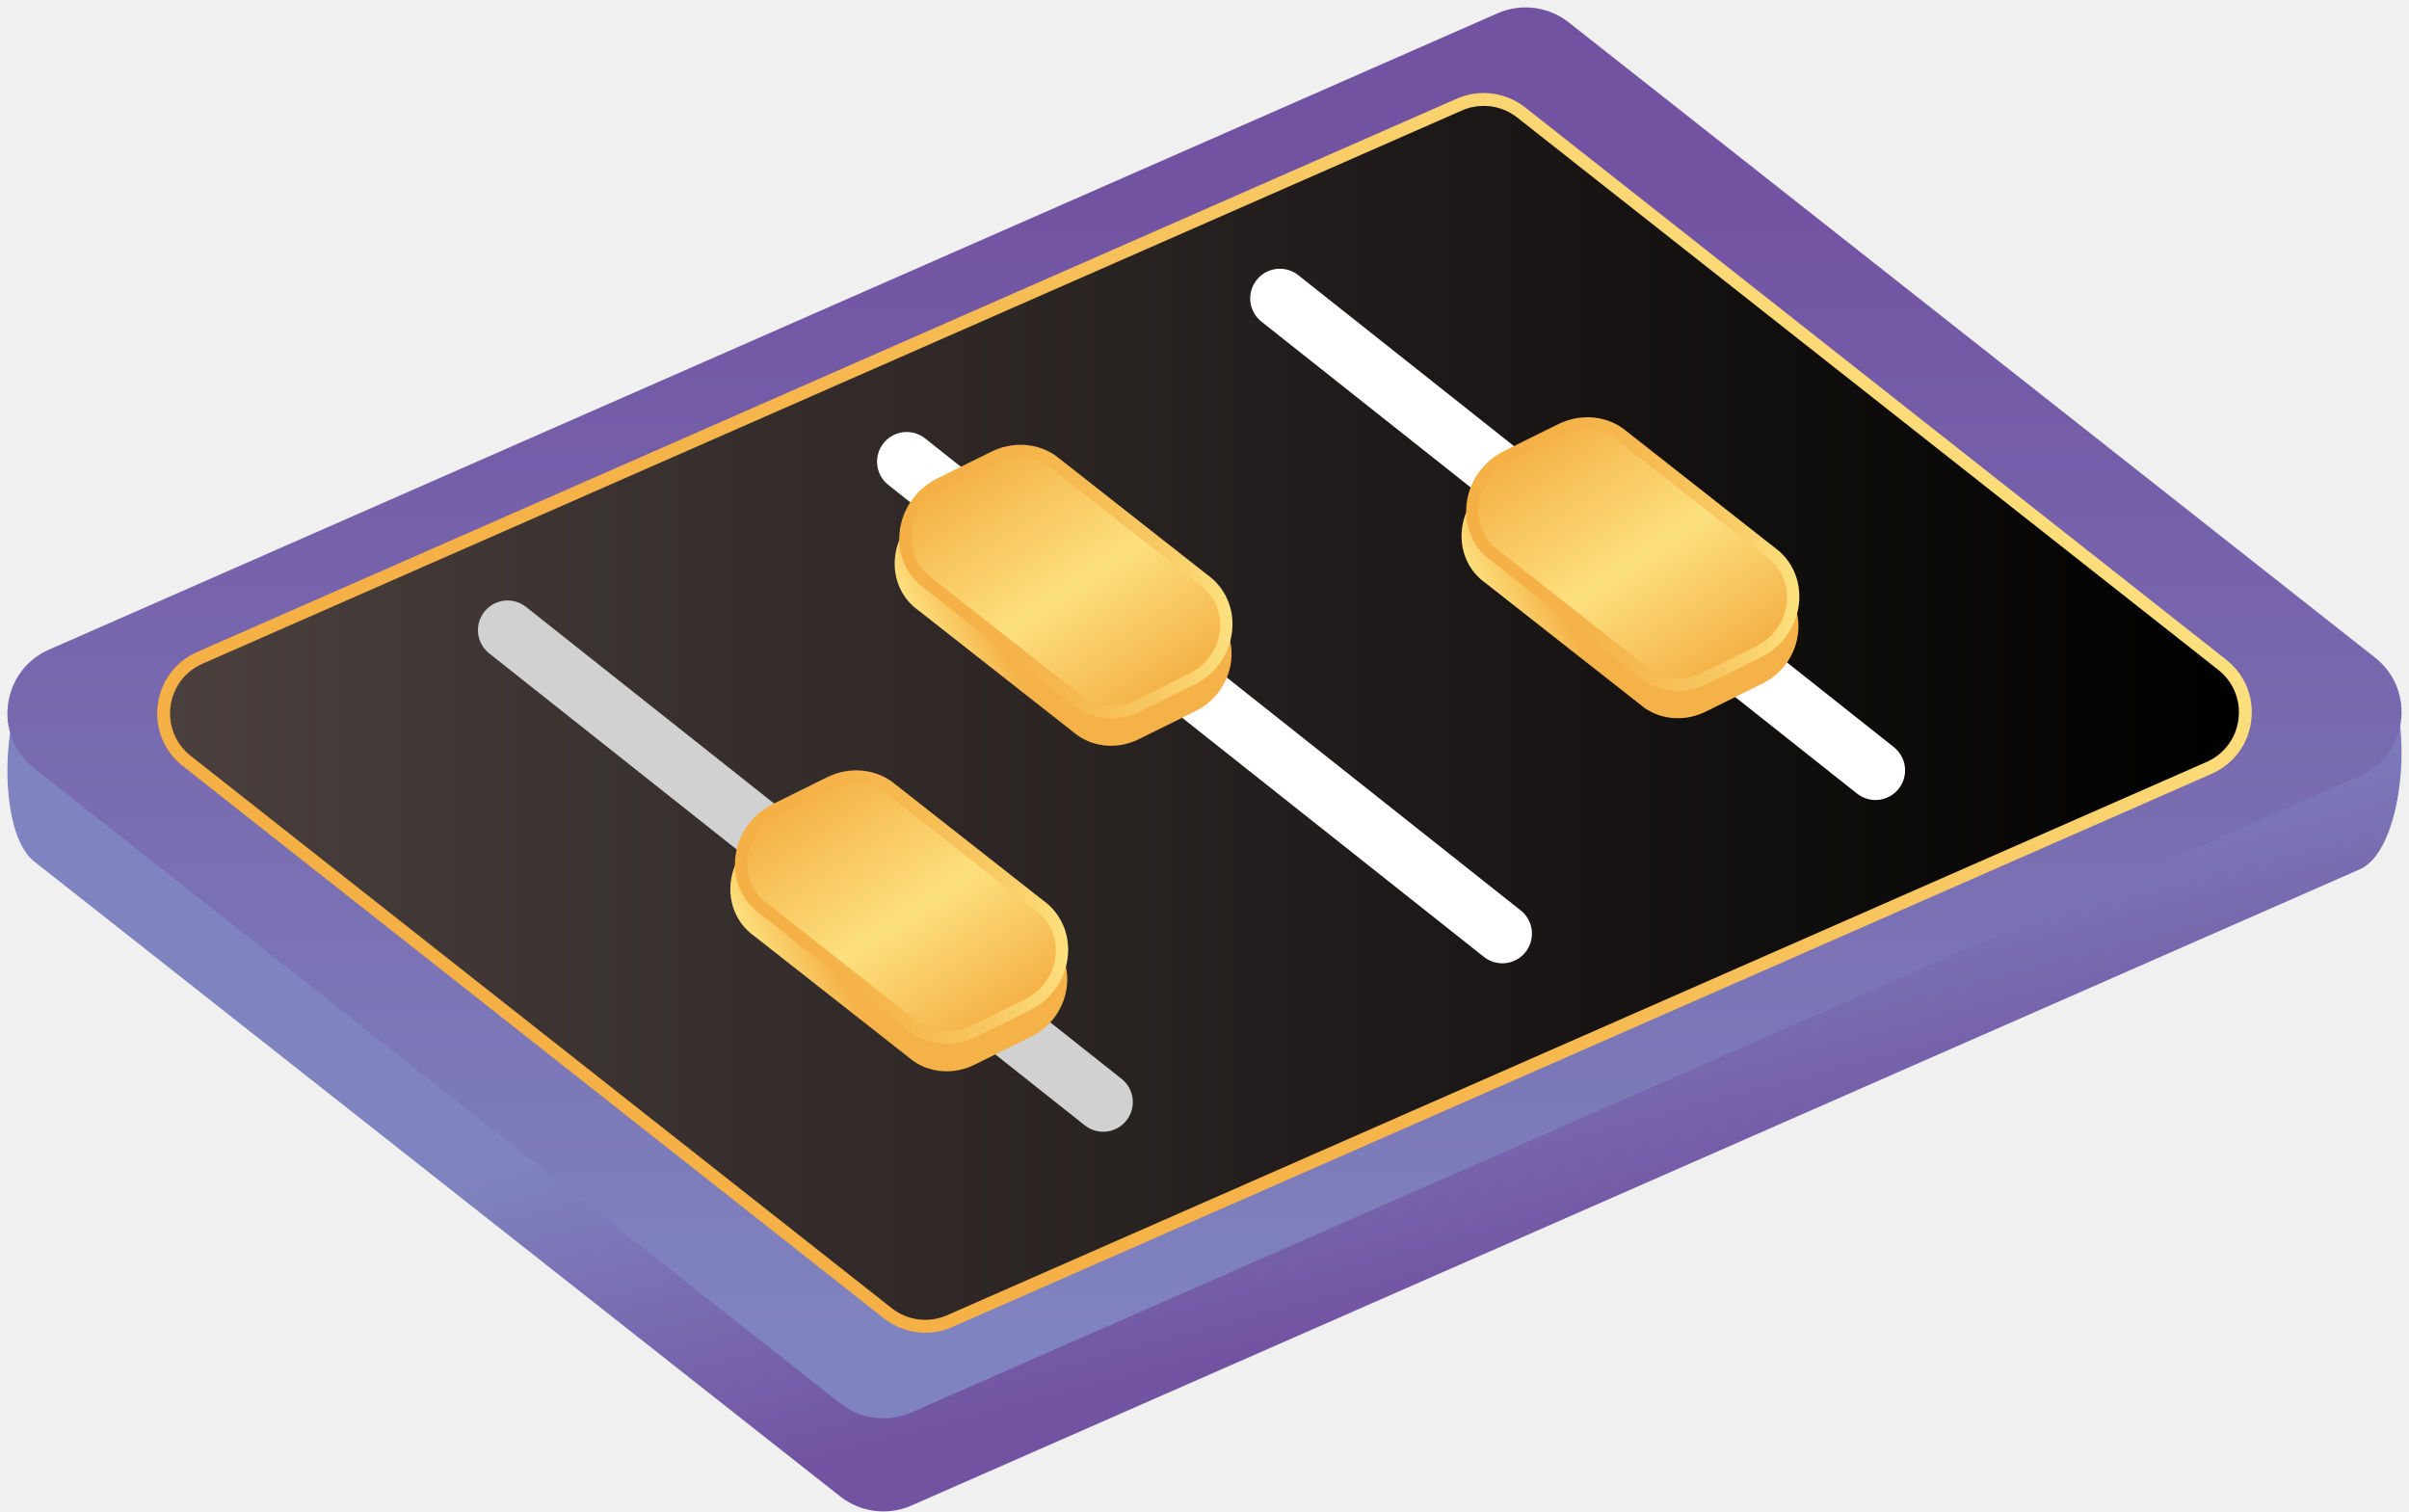
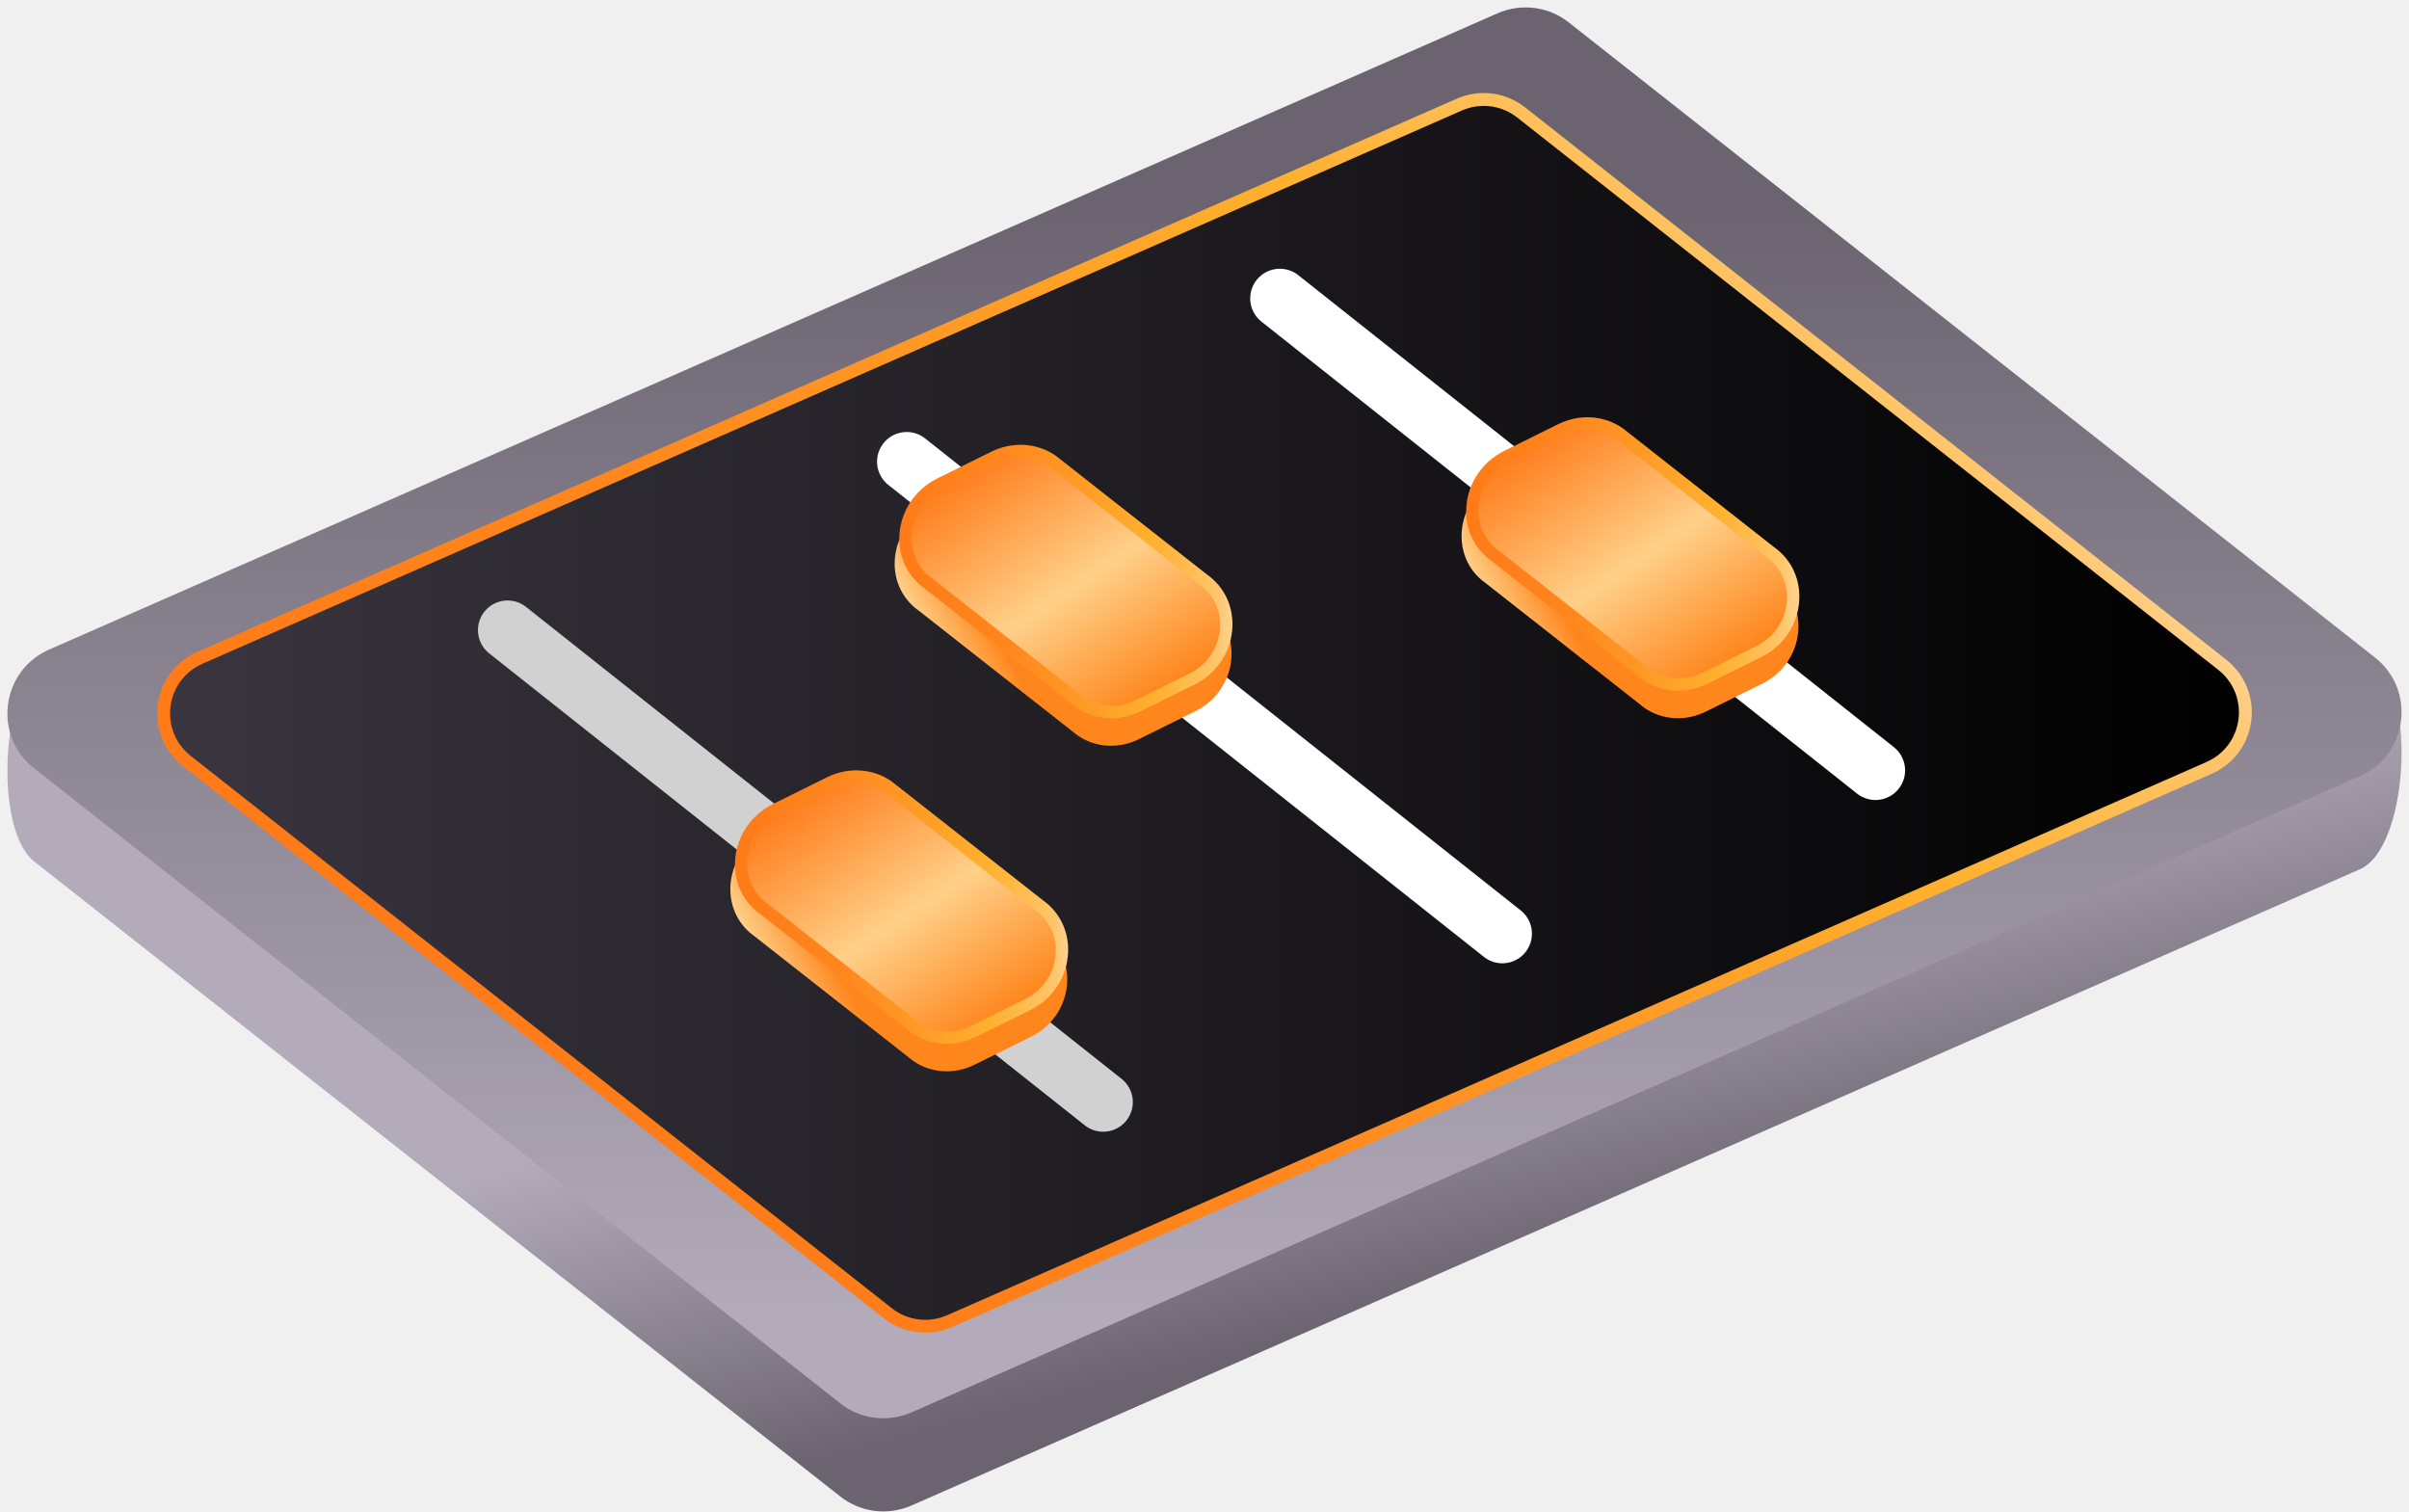
<svg xmlns="http://www.w3.org/2000/svg" id="Layer_1" viewBox="0 0 812.8 509.92">
  <defs>
    <linearGradient id="linear-gradient" x1="424.89" x2="456.31" y1="182.58" y2="62.98" gradientTransform="matrix(1 0 0 -1 0 509.89)" gradientUnits="userSpaceOnUse">
-       <stop offset="0" stop-color="#7f83bf" />
-       <stop offset="1" stop-color="#7253a2" />
+       <stop offset="0" stop-color="#b3abba" />
+       <stop offset="1" stop-color="#6b6470" />
    </linearGradient>
    <linearGradient id="linear-gradient1" x1="820.7" x2="820.7" y1="-9.75" y2="248.71" gradientTransform="matrix(1 0 -1.37588 -1.47 -234.16 432.97)" gradientUnits="userSpaceOnUse">
-       <stop offset="0" stop-color="#7f83bf" />
-       <stop offset="1" stop-color="#7253a2" />
+       <stop offset="0" stop-color="#b3abba" />
+       <stop offset="1" stop-color="#6b6470" />
    </linearGradient>
    <linearGradient id="linear-gradient2" x1="55.21" x2="757.59" y1="269.39" y2="269.39" gradientTransform="matrix(1 0 0 -1 0 509.89)" gradientUnits="userSpaceOnUse">
-       <stop offset="0" stop-color="#4b403e" />
+       <stop offset="0" stop-color="#3a353f" />
      <stop offset="1" />
    </linearGradient>
    <linearGradient id="linear-gradient3" x1="457.37" x2="1181.13" y1="130.93" y2="130.93" gradientTransform="matrix(1 0 -1.37588 -1.47 -234.16 432.97)" gradientUnits="userSpaceOnUse">
-       <stop offset="0" stop-color="#f5b045" />
-       <stop offset=".31" stop-color="#f5b248" />
-       <stop offset=".55" stop-color="#f6ba51" />
-       <stop offset=".77" stop-color="#f8c862" />
-       <stop offset=".97" stop-color="#fbdc79" />
-       <stop offset="1" stop-color="#fce07e" />
+       <stop offset="0" stop-color="#ff7a18" />
+       <stop offset=".31" stop-color="#ff861d" />
+       <stop offset=".55" stop-color="#ff9a26" />
+       <stop offset=".77" stop-color="#ffb02e" />
+       <stop offset=".97" stop-color="#ffc66d" />
+       <stop offset="1" stop-color="#ffd089" />
    </linearGradient>
    <linearGradient id="linear-gradient4" x1="282.31" x2="236.34" y1="114.64" y2="91.31" gradientTransform="rotate(-3.96 6634.68 108.026)scale(1 -1)skewX(2.87)" gradientUnits="userSpaceOnUse">
-       <stop offset=".12" stop-color="#f5b248" />
-       <stop offset=".52" stop-color="#fce07e" />
-       <stop offset="1" stop-color="#f5b045" />
+       <stop offset=".12" stop-color="#ff861d" />
+       <stop offset=".52" stop-color="#ffd089" />
+       <stop offset="1" stop-color="#ff7a18" />
    </linearGradient>
    <linearGradient id="linear-gradient5" x1="331.43" x2="272.44" y1="75.89" y2="177.36" gradientTransform="rotate(-3.96 6634.68 108.026)scale(1 -1)skewX(2.87)" gradientUnits="userSpaceOnUse">
-       <stop offset=".12" stop-color="#f5b248" />
-       <stop offset=".52" stop-color="#fce07e" />
-       <stop offset="1" stop-color="#f5b045" />
+       <stop offset=".12" stop-color="#ff861d" />
+       <stop offset=".52" stop-color="#ffd089" />
+       <stop offset="1" stop-color="#ff7a18" />
    </linearGradient>
    <linearGradient id="linear-gradient6" x1="242.27" x2="353.9" y1="131.63" y2="131.63" gradientTransform="rotate(-3.96 6634.68 108.026)scale(1 -1)skewX(2.87)" gradientUnits="userSpaceOnUse">
-       <stop offset="0" stop-color="#f5b045" />
-       <stop offset=".31" stop-color="#f5b248" />
-       <stop offset=".55" stop-color="#f6ba51" />
-       <stop offset=".77" stop-color="#f8c862" />
-       <stop offset=".97" stop-color="#fbdc79" />
-       <stop offset="1" stop-color="#fce07e" />
+       <stop offset="0" stop-color="#ff7a18" />
+       <stop offset=".31" stop-color="#ff861d" />
+       <stop offset=".55" stop-color="#ff9a26" />
+       <stop offset=".77" stop-color="#ffb02e" />
+       <stop offset=".97" stop-color="#ffc66d" />
+       <stop offset="1" stop-color="#ffd089" />
    </linearGradient>
    <linearGradient id="linear-gradient7" x1="339.86" x2="293.89" y1="220.35" y2="197.02" gradientTransform="rotate(-3.96 6634.68 108.026)scale(1 -1)skewX(2.87)" gradientUnits="userSpaceOnUse">
-       <stop offset=".12" stop-color="#f5b248" />
-       <stop offset=".52" stop-color="#fce07e" />
-       <stop offset="1" stop-color="#f5b045" />
+       <stop offset=".12" stop-color="#ff861d" />
+       <stop offset=".52" stop-color="#ffd089" />
+       <stop offset="1" stop-color="#ff7a18" />
    </linearGradient>
    <linearGradient id="linear-gradient8" x1="388.79" x2="329.8" y1="182" y2="283.48" gradientTransform="rotate(-3.96 6634.68 108.026)scale(1 -1)skewX(2.87)" gradientUnits="userSpaceOnUse">
-       <stop offset=".12" stop-color="#f5b248" />
-       <stop offset=".52" stop-color="#fce07e" />
-       <stop offset="1" stop-color="#f5b045" />
+       <stop offset=".12" stop-color="#ff861d" />
+       <stop offset=".52" stop-color="#ffd089" />
+       <stop offset="1" stop-color="#ff7a18" />
    </linearGradient>
    <linearGradient id="linear-gradient9" x1="299.63" x2="411.25" y1="237.38" y2="237.38" gradientTransform="rotate(-3.96 6634.68 108.026)scale(1 -1)skewX(2.87)" gradientUnits="userSpaceOnUse">
-       <stop offset="0" stop-color="#f5b045" />
-       <stop offset=".31" stop-color="#f5b248" />
-       <stop offset=".55" stop-color="#f6ba51" />
-       <stop offset=".77" stop-color="#f8c862" />
-       <stop offset=".97" stop-color="#fbdc79" />
-       <stop offset="1" stop-color="#fce07e" />
+       <stop offset="0" stop-color="#ff7a18" />
+       <stop offset=".31" stop-color="#ff861d" />
+       <stop offset=".55" stop-color="#ff9a26" />
+       <stop offset=".77" stop-color="#ffb02e" />
+       <stop offset=".97" stop-color="#ffc66d" />
+       <stop offset="1" stop-color="#ffd089" />
    </linearGradient>
    <linearGradient id="linear-gradient10" x1="530.98" x2="485.01" y1="216.14" y2="192.81" gradientTransform="rotate(-3.96 6634.68 108.026)scale(1 -1)skewX(2.87)" gradientUnits="userSpaceOnUse">
-       <stop offset=".12" stop-color="#f5b248" />
-       <stop offset=".52" stop-color="#fce07e" />
-       <stop offset="1" stop-color="#f5b045" />
+       <stop offset=".12" stop-color="#ff861d" />
+       <stop offset=".52" stop-color="#ffd089" />
+       <stop offset="1" stop-color="#ff7a18" />
    </linearGradient>
    <linearGradient id="linear-gradient11" x1="580.29" x2="521.29" y1="178.36" y2="279.83" gradientTransform="rotate(-3.96 6634.68 108.026)scale(1 -1)skewX(2.87)" gradientUnits="userSpaceOnUse">
-       <stop offset=".12" stop-color="#f5b248" />
-       <stop offset=".52" stop-color="#fce07e" />
-       <stop offset="1" stop-color="#f5b045" />
+       <stop offset=".12" stop-color="#ff861d" />
+       <stop offset=".52" stop-color="#ffd089" />
+       <stop offset="1" stop-color="#ff7a18" />
    </linearGradient>
    <linearGradient id="linear-gradient12" x1="490.61" x2="602.23" y1="233.44" y2="233.44" gradientTransform="rotate(-3.96 6634.68 108.026)scale(1 -1)skewX(2.87)" gradientUnits="userSpaceOnUse">
-       <stop offset="0" stop-color="#f5b045" />
-       <stop offset=".31" stop-color="#f5b248" />
-       <stop offset=".55" stop-color="#f6ba51" />
-       <stop offset=".77" stop-color="#f8c862" />
-       <stop offset=".97" stop-color="#fbdc79" />
-       <stop offset="1" stop-color="#fce07e" />
+       <stop offset="0" stop-color="#ff7a18" />
+       <stop offset=".31" stop-color="#ff861d" />
+       <stop offset=".55" stop-color="#ff9a26" />
+       <stop offset=".77" stop-color="#ffb02e" />
+       <stop offset=".97" stop-color="#ffc66d" />
+       <stop offset="1" stop-color="#ffd089" />
    </linearGradient>
    <style>.st13{fill:none;stroke-linecap:round;stroke-width:20px;stroke:#fff}</style>
  </defs>
  <path d="M796.23 293.27 307.51 507.93a23.51 23.51 0 0 1-24.01-3.06L11.47 290.58c-13.95-10.99-11.16-62.87 5.1-70.01L505.28 5.91a23.51 23.51 0 0 1 24.01 3.06l272.03 214.29c13.95 10.99 11.16 62.87-5.1 70.01z" style="fill:url(#linear-gradient)" />
  <path d="M796.23 261.85 307.51 476.51a23.51 23.51 0 0 1-24.01-3.06L11.47 259.16c-13.95-10.99-11.16-32.87 5.1-40.01L505.28 4.49a23.51 23.51 0 0 1 24.01 3.06l272.03 214.29c13.95 10.99 11.16 32.87-5.1 40.01z" style="fill:url(#linear-gradient1)" />
  <path d="M745.36 259.06 320.42 445.71a20.43 20.43 0 0 1-20.88-2.66L63.01 256.73c-12.13-9.55-9.7-28.58 4.43-34.79L492.38 35.29a20.43 20.43 0 0 1 20.88 2.66l236.53 186.33c12.13 9.55 9.7 28.58-4.43 34.79Z" style="fill:url(#linear-gradient2)" />
  <path d="M312.19 449.62c-4.99 0-9.92-1.65-13.99-4.86L61.66 258.43c-6.3-4.96-9.46-12.68-8.44-20.63 1.01-7.96 6-14.63 13.35-17.86L491.5 33.3a22.59 22.59 0 0 1 23.1 2.94l236.53 186.33c6.3 4.96 9.46 12.68 8.44 20.63-1.01 7.96-6 14.63-13.34 17.86l-.87-1.99.87 1.99-424.94 186.65a22.6 22.6 0 0 1-9.11 1.92h.01ZM500.61 35.73c-2.49 0-4.99.51-7.36 1.55L68.31 223.93c-5.93 2.61-9.96 8-10.78 14.42s1.73 12.66 6.82 16.67l236.53 186.33a18.24 18.24 0 0 0 18.66 2.38l424.94-186.65c5.93-2.61 9.96-8 10.78-14.42.82-6.43-1.73-12.66-6.82-16.67L511.91 39.65a18.24 18.24 0 0 0-11.3-3.93Z" style="fill:url(#linear-gradient3)" />
  <path d="m171.26 212.59 200.96 159.23" style="stroke:#d1d1d1;fill:none;stroke-linecap:round;stroke-width:20px" />
  <path d="m348.16 349.63-19.11 9.46c-6.88 3.52-14.96 3.05-21-1.21l-53.5-42.03c-12.35-8.71-10.27-27.91 3.8-35.1l19.11-9.46c6.88-3.52 14.96-3.05 21 1.21l53.5 42.03c12.35 8.71 10.27 27.91-3.8 35.1" style="fill:url(#linear-gradient4)" />
  <path d="m346.95 338.82-18.2 9.01c-6.56 3.35-14.25 2.91-20.01-1.15l-50.95-40.03c-11.76-8.3-9.78-26.58 3.62-33.43l18.2-9.01c6.56-3.35 14.25-2.91 20.01 1.15l50.95 40.03c11.76 8.3 9.78 26.58-3.62 33.43" style="fill:url(#linear-gradient5)" />
  <path d="M320.95 352.1c-4.77.33-9.52-.92-13.46-3.7l-50.95-40.03c-6.11-4.31-9.26-11.45-8.44-19.09.83-7.64 5.48-14.33 12.44-17.89l18.2-9.01c7.27-3.71 15.75-3.23 22.13 1.28l50.96 40.03c6.11 4.31 9.26 11.45 8.44 19.09-.83 7.64-5.48 14.33-12.44 17.89l-.87-1.84.87 1.84-18.2 9.01a22.6 22.6 0 0 1-8.67 2.43Zm-33.47-88.01c-2.38.16-4.76.82-7 1.96l-18.2 9.01c-5.62 2.87-9.38 8.28-10.05 14.45s1.88 11.94 6.82 15.42L310 344.96c5.15 3.64 12 4.03 17.88 1.03l18.2-9.01c5.62-2.87 9.38-8.28 10.05-14.45s-1.88-11.94-6.82-15.42l-50.96-40.03c-3.19-2.25-7.02-3.26-10.87-2.99" style="fill:url(#linear-gradient6)" />
  <path d="m305.92 155.75 200.96 159.24" class="st13" />
  <path d="m403.6 239.8-19.11 9.46c-6.88 3.52-14.96 3.05-21-1.21l-53.5-42.03c-12.35-8.71-10.27-27.91 3.8-35.1l19.11-9.46c6.88-3.52 14.96-3.05 21 1.21l53.5 42.03c12.35 8.71 10.27 27.91-3.8 35.1" style="fill:url(#linear-gradient7)" />
  <path d="m402.38 228.99-18.2 9.01c-6.56 3.35-14.25 2.91-20.01-1.15l-50.95-40.03c-11.76-8.3-9.78-26.58 3.62-33.43l18.2-9.01c6.56-3.35 14.25-2.91 20.01 1.15L406 195.56c11.76 8.3 9.78 26.58-3.62 33.43" style="fill:url(#linear-gradient8)" />
  <path d="M376.39 242.26c-4.77.33-9.52-.92-13.46-3.7l-50.95-40.03c-6.11-4.31-9.26-11.45-8.44-19.09.83-7.64 5.48-14.33 12.44-17.89l18.2-9.01c7.27-3.71 15.75-3.23 22.13 1.28l50.96 40.03c6.11 4.31 9.26 11.45 8.44 19.09-.83 7.64-5.48 14.33-12.44 17.89l-.87-1.84.87 1.84-18.2 9.01a22.6 22.6 0 0 1-8.67 2.43Zm-33.47-88c-2.38.16-4.76.82-7 1.96l-18.2 9.01c-5.62 2.87-9.38 8.28-10.05 14.45s1.88 11.94 6.82 15.42l50.95 40.03c5.15 3.64 12 4.03 17.88 1.03l18.2-9.01c5.62-2.87 9.38-8.28 10.05-14.45s-1.88-11.94-6.82-15.42l-50.96-40.03c-3.19-2.25-7.02-3.26-10.87-2.99" style="fill:url(#linear-gradient9)" />
  <path d="M431.82 100.67 632.78 259.9" class="st13" />
  <path d="m594.87 230.51-19.11 9.46c-6.88 3.52-14.96 3.05-21-1.21l-53.5-42.03c-12.35-8.71-10.27-27.91 3.8-35.1l19.11-9.46c6.88-3.52 14.96-3.05 21 1.21l53.5 42.03c12.35 8.71 10.27 27.91-3.8 35.1" style="fill:url(#linear-gradient10)" />
  <path d="m593.66 219.7-18.2 9.01c-6.56 3.35-14.25 2.91-20.01-1.15l-50.95-40.03c-11.76-8.3-9.78-26.58 3.62-33.43l18.2-9.01c6.56-3.35 14.25-2.91 20.01 1.15l50.95 40.03c11.76 8.3 9.78 26.58-3.62 33.43" style="fill:url(#linear-gradient11)" />
  <path d="M567.66 232.97c-4.77.33-9.52-.92-13.46-3.7l-50.95-40.03c-6.11-4.31-9.26-11.45-8.44-19.09.83-7.64 5.48-14.33 12.44-17.89l18.2-9.01c7.27-3.71 15.75-3.23 22.13 1.28l50.96 40.03c6.11 4.31 9.26 11.45 8.44 19.09-.83 7.64-5.48 14.33-12.44 17.89l-.87-1.84.87 1.84-18.2 9.01a22.6 22.6 0 0 1-8.67 2.43h-.01Zm-33.47-88c-2.38.16-4.76.82-7 1.96l-18.2 9.01c-5.62 2.87-9.38 8.28-10.05 14.45s1.88 11.94 6.82 15.42l50.95 40.03c5.15 3.64 12 4.03 17.88 1.03l18.2-9.01c5.62-2.87 9.38-8.28 10.05-14.45.67-6.18-1.88-11.94-6.82-15.42l-50.96-40.03c-3.19-2.25-7.02-3.26-10.87-2.99" style="fill:url(#linear-gradient12)" />
</svg>
